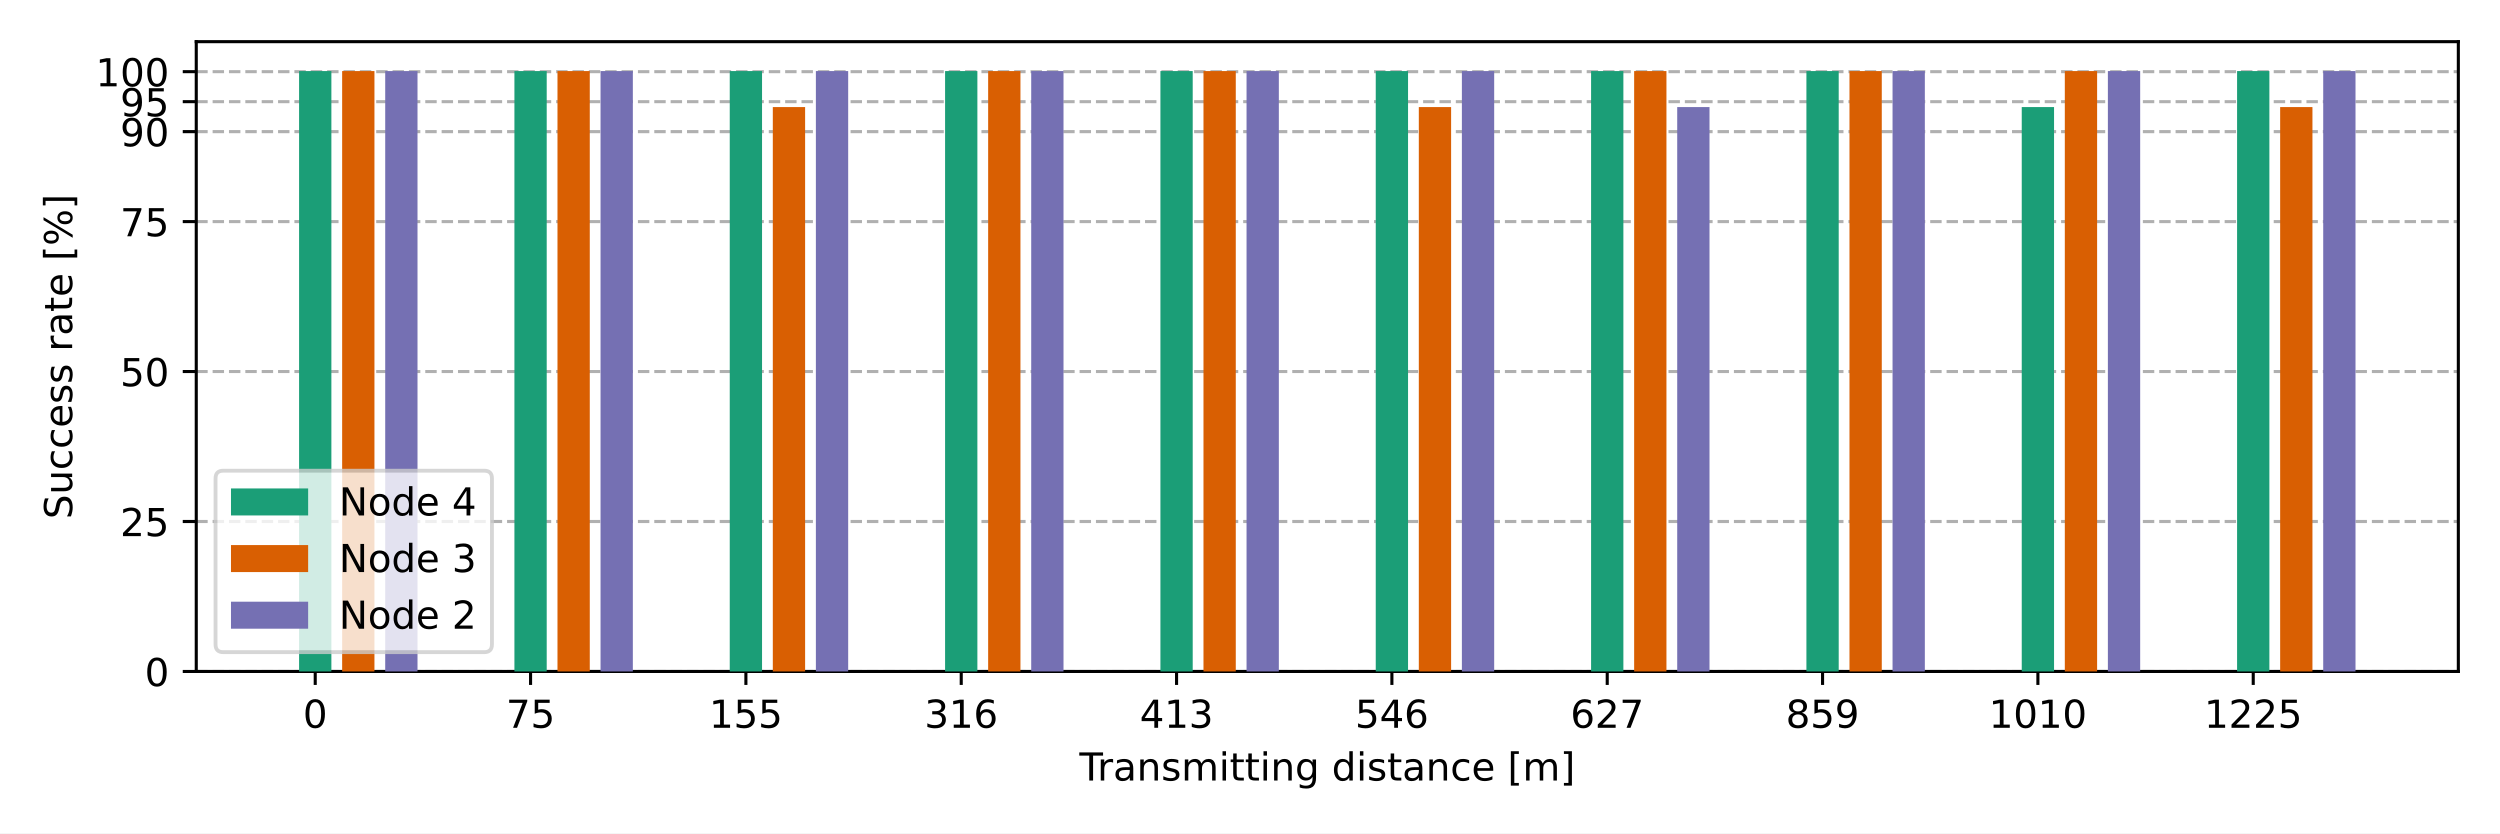
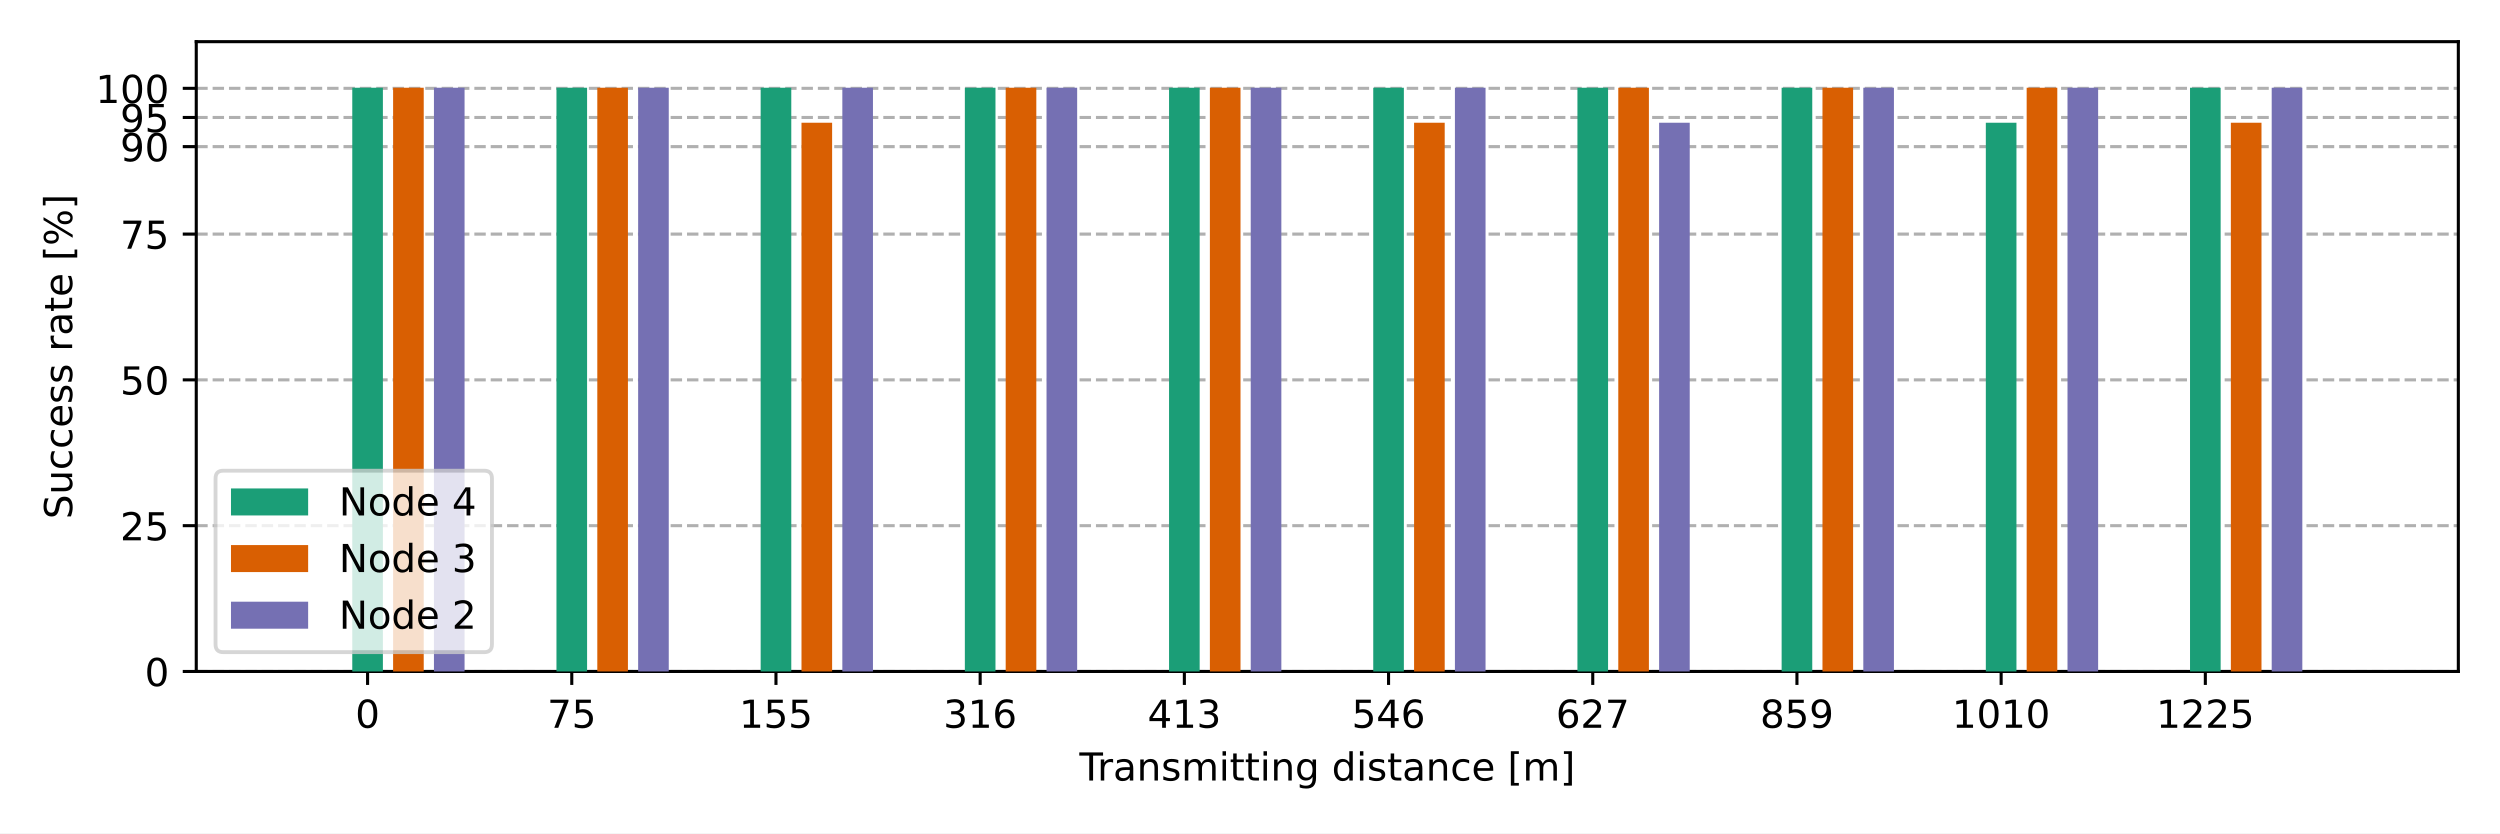
<svg xmlns="http://www.w3.org/2000/svg" xmlns:xlink="http://www.w3.org/1999/xlink" width="648pt" height="216pt" viewBox="0 0 648 216" version="1.1">
  <defs>
    <style type="text/css">*{stroke-linejoin: round; stroke-linecap: butt}</style>
  </defs>
  <g id="figure_1">
    <g id="patch_1">
      <path d="M 0 216  L 648 216  L 648 0  L 0 0  z " style="fill: #ffffff" />
    </g>
    <g id="axes_1">
      <g id="patch_2">
        <path d="M 50.87 174.04  L 637.2 174.04  L 637.2 10.8  L 50.87 10.8  z " style="fill: #ffffff" />
      </g>
      <g id="matplotlib.axis_1">
        <g id="xtick_1">
          <g id="line2d_1">
            <defs>
-               <path id="mf4b2f6045f" d="M 0 0  L 0 3.5  " style="stroke: #000000; stroke-width: 0.8" />
+               <path id="m89ec48dde6" d="M 0 0  L 0 3.5  " style="stroke: #000000; stroke-width: 0.8" />
            </defs>
            <g>
-               <use xlink:href="#mf4b2f6045f" x="81.707" y="174.04" style="stroke: #000000; stroke-width: 0.8" />
+               <use xlink:href="#m89ec48dde6" x="95.276" y="174.04" style="stroke: #000000; stroke-width: 0.8" />
            </g>
          </g>
          <g id="text_1">
-             <g transform="translate(78.52619 188.6384) scale(0.1 -0.1)">
+             <g transform="translate(92.09486 188.6384) scale(0.1 -0.1)">
              <defs>
                <path id="DejaVuSans-30" d="M 2034 4250  Q 1547 4250 1301 3770  Q 1056 3291 1056 2328  Q 1056 1369 1301 889  Q 1547 409 2034 409  Q 2525 409 2770 889  Q 3016 1369 3016 2328  Q 3016 3291 2770 3770  Q 2525 4250 2034 4250  z M 2034 4750  Q 2819 4750 3233 4129  Q 3647 3509 3647 2328  Q 3647 1150 3233 529  Q 2819 -91 2034 -91  Q 1250 -91 836 529  Q 422 1150 422 2328  Q 422 3509 836 4129  Q 1250 4750 2034 4750  z " transform="scale(0.015625)" />
              </defs>
              <use xlink:href="#DejaVuSans-30" />
            </g>
          </g>
        </g>
        <g id="xtick_2">
          <g id="line2d_2">
            <g>
-               <use xlink:href="#mf4b2f6045f" x="137.522" y="174.04" style="stroke: #000000; stroke-width: 0.8" />
+               <use xlink:href="#m89ec48dde6" x="148.204" y="174.04" style="stroke: #000000; stroke-width: 0.8" />
            </g>
          </g>
          <g id="text_2">
-             <g transform="translate(131.1593 188.6384) scale(0.1 -0.1)">
+             <g transform="translate(141.841 188.6384) scale(0.1 -0.1)">
              <defs>
                <path id="DejaVuSans-37" d="M 525 4666  L 3525 4666  L 3525 4397  L 1831 0  L 1172 0  L 2766 4134  L 525 4134  L 525 4666  z " transform="scale(0.015625)" />
                <path id="DejaVuSans-35" d="M 691 4666  L 3169 4666  L 3169 4134  L 1269 4134  L 1269 2991  Q 1406 3038 1543 3061  Q 1681 3084 1819 3084  Q 2600 3084 3056 2656  Q 3513 2228 3513 1497  Q 3513 744 3044 326  Q 2575 -91 1722 -91  Q 1428 -91 1123 -41  Q 819 9 494 109  L 494 744  Q 775 591 1075 516  Q 1375 441 1709 441  Q 2250 441 2565 725  Q 2881 1009 2881 1497  Q 2881 1984 2565 2268  Q 2250 2553 1709 2553  Q 1456 2553 1204 2497  Q 953 2441 691 2322  L 691 4666  z " transform="scale(0.015625)" />
              </defs>
              <use xlink:href="#DejaVuSans-37" />
              <use xlink:href="#DejaVuSans-35" x="63.623" />
            </g>
          </g>
        </g>
        <g id="xtick_3">
          <g id="line2d_3">
            <g>
-               <use xlink:href="#mf4b2f6045f" x="193.336" y="174.04" style="stroke: #000000; stroke-width: 0.8" />
+               <use xlink:href="#m89ec48dde6" x="201.131" y="174.04" style="stroke: #000000; stroke-width: 0.8" />
            </g>
          </g>
          <g id="text_3">
-             <g transform="translate(183.7924 188.6384) scale(0.1 -0.1)">
+             <g transform="translate(191.5872 188.6384) scale(0.1 -0.1)">
              <defs>
                <path id="DejaVuSans-31" d="M 794 531  L 1825 531  L 1825 4091  L 703 3866  L 703 4441  L 1819 4666  L 2450 4666  L 2450 531  L 3481 531  L 3481 0  L 794 0  L 794 531  z " transform="scale(0.015625)" />
              </defs>
              <use xlink:href="#DejaVuSans-31" />
              <use xlink:href="#DejaVuSans-35" x="63.623" />
              <use xlink:href="#DejaVuSans-35" x="127.246" />
            </g>
          </g>
        </g>
        <g id="xtick_4">
          <g id="line2d_4">
            <g>
-               <use xlink:href="#mf4b2f6045f" x="249.151" y="174.04" style="stroke: #000000; stroke-width: 0.8" />
+               <use xlink:href="#m89ec48dde6" x="254.058" y="174.04" style="stroke: #000000; stroke-width: 0.8" />
            </g>
          </g>
          <g id="text_4">
-             <g transform="translate(239.6068 188.6384) scale(0.1 -0.1)">
+             <g transform="translate(244.5146 188.6384) scale(0.1 -0.1)">
              <defs>
                <path id="DejaVuSans-33" d="M 2597 2516  Q 3050 2419 3304 2112  Q 3559 1806 3559 1356  Q 3559 666 3084 287  Q 2609 -91 1734 -91  Q 1441 -91 1130 -33  Q 819 25 488 141  L 488 750  Q 750 597 1062 519  Q 1375 441 1716 441  Q 2309 441 2620 675  Q 2931 909 2931 1356  Q 2931 1769 2642 2001  Q 2353 2234 1838 2234  L 1294 2234  L 1294 2753  L 1863 2753  Q 2328 2753 2575 2939  Q 2822 3125 2822 3475  Q 2822 3834 2567 4026  Q 2313 4219 1838 4219  Q 1578 4219 1281 4162  Q 984 4106 628 3988  L 628 4550  Q 988 4650 1302 4700  Q 1616 4750 1894 4750  Q 2613 4750 3031 4423  Q 3450 4097 3450 3541  Q 3450 3153 3228 2886  Q 3006 2619 2597 2516  z " transform="scale(0.015625)" />
                <path id="DejaVuSans-36" d="M 2113 2584  Q 1688 2584 1439 2293  Q 1191 2003 1191 1497  Q 1191 994 1439 701  Q 1688 409 2113 409  Q 2538 409 2786 701  Q 3034 994 3034 1497  Q 3034 2003 2786 2293  Q 2538 2584 2113 2584  z M 3366 4563  L 3366 3988  Q 3128 4100 2886 4159  Q 2644 4219 2406 4219  Q 1781 4219 1451 3797  Q 1122 3375 1075 2522  Q 1259 2794 1537 2939  Q 1816 3084 2150 3084  Q 2853 3084 3261 2657  Q 3669 2231 3669 1497  Q 3669 778 3244 343  Q 2819 -91 2113 -91  Q 1303 -91 875 529  Q 447 1150 447 2328  Q 447 3434 972 4092  Q 1497 4750 2381 4750  Q 2619 4750 2861 4703  Q 3103 4656 3366 4563  z " transform="scale(0.015625)" />
              </defs>
              <use xlink:href="#DejaVuSans-33" />
              <use xlink:href="#DejaVuSans-31" x="63.623" />
              <use xlink:href="#DejaVuSans-36" x="127.246" />
            </g>
          </g>
        </g>
        <g id="xtick_5">
          <g id="line2d_5">
            <g>
-               <use xlink:href="#mf4b2f6045f" x="304.965" y="174.04" style="stroke: #000000; stroke-width: 0.8" />
+               <use xlink:href="#m89ec48dde6" x="306.986" y="174.04" style="stroke: #000000; stroke-width: 0.8" />
            </g>
          </g>
          <g id="text_5">
-             <g transform="translate(295.4212 188.6384) scale(0.1 -0.1)">
+             <g transform="translate(297.4421 188.6384) scale(0.1 -0.1)">
              <defs>
                <path id="DejaVuSans-34" d="M 2419 4116  L 825 1625  L 2419 1625  L 2419 4116  z M 2253 4666  L 3047 4666  L 3047 1625  L 3713 1625  L 3713 1100  L 3047 1100  L 3047 0  L 2419 0  L 2419 1100  L 313 1100  L 313 1709  L 2253 4666  z " transform="scale(0.015625)" />
              </defs>
              <use xlink:href="#DejaVuSans-34" />
              <use xlink:href="#DejaVuSans-31" x="63.623" />
              <use xlink:href="#DejaVuSans-33" x="127.246" />
            </g>
          </g>
        </g>
        <g id="xtick_6">
          <g id="line2d_6">
            <g>
-               <use xlink:href="#mf4b2f6045f" x="360.779" y="174.04" style="stroke: #000000; stroke-width: 0.8" />
+               <use xlink:href="#m89ec48dde6" x="359.913" y="174.04" style="stroke: #000000; stroke-width: 0.8" />
            </g>
          </g>
          <g id="text_6">
-             <g transform="translate(351.2356 188.6384) scale(0.1 -0.1)">
+             <g transform="translate(350.3695 188.6384) scale(0.1 -0.1)">
              <use xlink:href="#DejaVuSans-35" />
              <use xlink:href="#DejaVuSans-34" x="63.623" />
              <use xlink:href="#DejaVuSans-36" x="127.246" />
            </g>
          </g>
        </g>
        <g id="xtick_7">
          <g id="line2d_7">
            <g>
-               <use xlink:href="#mf4b2f6045f" x="416.594" y="174.04" style="stroke: #000000; stroke-width: 0.8" />
+               <use xlink:href="#m89ec48dde6" x="412.841" y="174.04" style="stroke: #000000; stroke-width: 0.8" />
            </g>
          </g>
          <g id="text_7">
-             <g transform="translate(407.0499 188.6384) scale(0.1 -0.1)">
+             <g transform="translate(403.2969 188.6384) scale(0.1 -0.1)">
              <defs>
                <path id="DejaVuSans-32" d="M 1228 531  L 3431 531  L 3431 0  L 469 0  L 469 531  Q 828 903 1448 1529  Q 2069 2156 2228 2338  Q 2531 2678 2651 2914  Q 2772 3150 2772 3378  Q 2772 3750 2511 3984  Q 2250 4219 1831 4219  Q 1534 4219 1204 4116  Q 875 4013 500 3803  L 500 4441  Q 881 4594 1212 4672  Q 1544 4750 1819 4750  Q 2544 4750 2975 4387  Q 3406 4025 3406 3419  Q 3406 3131 3298 2873  Q 3191 2616 2906 2266  Q 2828 2175 2409 1742  Q 1991 1309 1228 531  z " transform="scale(0.015625)" />
              </defs>
              <use xlink:href="#DejaVuSans-36" />
              <use xlink:href="#DejaVuSans-32" x="63.623" />
              <use xlink:href="#DejaVuSans-37" x="127.246" />
            </g>
          </g>
        </g>
        <g id="xtick_8">
          <g id="line2d_8">
            <g>
-               <use xlink:href="#mf4b2f6045f" x="472.408" y="174.04" style="stroke: #000000; stroke-width: 0.8" />
+               <use xlink:href="#m89ec48dde6" x="465.768" y="174.04" style="stroke: #000000; stroke-width: 0.8" />
            </g>
          </g>
          <g id="text_8">
-             <g transform="translate(462.8643 188.6384) scale(0.1 -0.1)">
+             <g transform="translate(456.2243 188.6384) scale(0.1 -0.1)">
              <defs>
                <path id="DejaVuSans-38" d="M 2034 2216  Q 1584 2216 1326 1975  Q 1069 1734 1069 1313  Q 1069 891 1326 650  Q 1584 409 2034 409  Q 2484 409 2743 651  Q 3003 894 3003 1313  Q 3003 1734 2745 1975  Q 2488 2216 2034 2216  z M 1403 2484  Q 997 2584 770 2862  Q 544 3141 544 3541  Q 544 4100 942 4425  Q 1341 4750 2034 4750  Q 2731 4750 3128 4425  Q 3525 4100 3525 3541  Q 3525 3141 3298 2862  Q 3072 2584 2669 2484  Q 3125 2378 3379 2068  Q 3634 1759 3634 1313  Q 3634 634 3220 271  Q 2806 -91 2034 -91  Q 1263 -91 848 271  Q 434 634 434 1313  Q 434 1759 690 2068  Q 947 2378 1403 2484  z M 1172 3481  Q 1172 3119 1398 2916  Q 1625 2713 2034 2713  Q 2441 2713 2670 2916  Q 2900 3119 2900 3481  Q 2900 3844 2670 4047  Q 2441 4250 2034 4250  Q 1625 4250 1398 4047  Q 1172 3844 1172 3481  z " transform="scale(0.015625)" />
                <path id="DejaVuSans-39" d="M 703 97  L 703 672  Q 941 559 1184 500  Q 1428 441 1663 441  Q 2288 441 2617 861  Q 2947 1281 2994 2138  Q 2813 1869 2534 1725  Q 2256 1581 1919 1581  Q 1219 1581 811 2004  Q 403 2428 403 3163  Q 403 3881 828 4315  Q 1253 4750 1959 4750  Q 2769 4750 3195 4129  Q 3622 3509 3622 2328  Q 3622 1225 3098 567  Q 2575 -91 1691 -91  Q 1453 -91 1209 -44  Q 966 3 703 97  z M 1959 2075  Q 2384 2075 2632 2365  Q 2881 2656 2881 3163  Q 2881 3666 2632 3958  Q 2384 4250 1959 4250  Q 1534 4250 1286 3958  Q 1038 3666 1038 3163  Q 1038 2656 1286 2365  Q 1534 2075 1959 2075  z " transform="scale(0.015625)" />
              </defs>
              <use xlink:href="#DejaVuSans-38" />
              <use xlink:href="#DejaVuSans-35" x="63.623" />
              <use xlink:href="#DejaVuSans-39" x="127.246" />
            </g>
          </g>
        </g>
        <g id="xtick_9">
          <g id="line2d_9">
            <g>
-               <use xlink:href="#mf4b2f6045f" x="528.222" y="174.04" style="stroke: #000000; stroke-width: 0.8" />
+               <use xlink:href="#m89ec48dde6" x="518.695" y="174.04" style="stroke: #000000; stroke-width: 0.8" />
            </g>
          </g>
          <g id="text_9">
-             <g transform="translate(515.4974 188.6384) scale(0.1 -0.1)">
+             <g transform="translate(505.9705 188.6384) scale(0.1 -0.1)">
              <use xlink:href="#DejaVuSans-31" />
              <use xlink:href="#DejaVuSans-30" x="63.623" />
              <use xlink:href="#DejaVuSans-31" x="127.246" />
              <use xlink:href="#DejaVuSans-30" x="190.869" />
            </g>
          </g>
        </g>
        <g id="xtick_10">
          <g id="line2d_10">
            <g>
-               <use xlink:href="#mf4b2f6045f" x="584.037" y="174.04" style="stroke: #000000; stroke-width: 0.8" />
+               <use xlink:href="#m89ec48dde6" x="571.623" y="174.04" style="stroke: #000000; stroke-width: 0.8" />
            </g>
          </g>
          <g id="text_10">
-             <g transform="translate(571.3118 188.6384) scale(0.1 -0.1)">
+             <g transform="translate(558.8979 188.6384) scale(0.1 -0.1)">
              <use xlink:href="#DejaVuSans-31" />
              <use xlink:href="#DejaVuSans-32" x="63.623" />
              <use xlink:href="#DejaVuSans-32" x="127.246" />
              <use xlink:href="#DejaVuSans-35" x="190.869" />
            </g>
          </g>
        </g>
        <g id="text_11">
          <g transform="translate(279.7772 202.3166) scale(0.1 -0.1)">
            <defs>
              <path id="DejaVuSans-54" d="M -19 4666  L 3928 4666  L 3928 4134  L 2272 4134  L 2272 0  L 1638 0  L 1638 4134  L -19 4134  L -19 4666  z " transform="scale(0.015625)" />
              <path id="DejaVuSans-72" d="M 2631 2963  Q 2534 3019 2420 3045  Q 2306 3072 2169 3072  Q 1681 3072 1420 2755  Q 1159 2438 1159 1844  L 1159 0  L 581 0  L 581 3500  L 1159 3500  L 1159 2956  Q 1341 3275 1631 3429  Q 1922 3584 2338 3584  Q 2397 3584 2469 3576  Q 2541 3569 2628 3553  L 2631 2963  z " transform="scale(0.015625)" />
              <path id="DejaVuSans-61" d="M 2194 1759  Q 1497 1759 1228 1600  Q 959 1441 959 1056  Q 959 750 1161 570  Q 1363 391 1709 391  Q 2188 391 2477 730  Q 2766 1069 2766 1631  L 2766 1759  L 2194 1759  z M 3341 1997  L 3341 0  L 2766 0  L 2766 531  Q 2569 213 2275 61  Q 1981 -91 1556 -91  Q 1019 -91 701 211  Q 384 513 384 1019  Q 384 1609 779 1909  Q 1175 2209 1959 2209  L 2766 2209  L 2766 2266  Q 2766 2663 2505 2880  Q 2244 3097 1772 3097  Q 1472 3097 1187 3025  Q 903 2953 641 2809  L 641 3341  Q 956 3463 1253 3523  Q 1550 3584 1831 3584  Q 2591 3584 2966 3190  Q 3341 2797 3341 1997  z " transform="scale(0.015625)" />
              <path id="DejaVuSans-6e" d="M 3513 2113  L 3513 0  L 2938 0  L 2938 2094  Q 2938 2591 2744 2837  Q 2550 3084 2163 3084  Q 1697 3084 1428 2787  Q 1159 2491 1159 1978  L 1159 0  L 581 0  L 581 3500  L 1159 3500  L 1159 2956  Q 1366 3272 1645 3428  Q 1925 3584 2291 3584  Q 2894 3584 3203 3211  Q 3513 2838 3513 2113  z " transform="scale(0.015625)" />
              <path id="DejaVuSans-73" d="M 2834 3397  L 2834 2853  Q 2591 2978 2328 3040  Q 2066 3103 1784 3103  Q 1356 3103 1142 2972  Q 928 2841 928 2578  Q 928 2378 1081 2264  Q 1234 2150 1697 2047  L 1894 2003  Q 2506 1872 2764 1633  Q 3022 1394 3022 966  Q 3022 478 2636 193  Q 2250 -91 1575 -91  Q 1294 -91 989 -36  Q 684 19 347 128  L 347 722  Q 666 556 975 473  Q 1284 391 1588 391  Q 1994 391 2212 530  Q 2431 669 2431 922  Q 2431 1156 2273 1281  Q 2116 1406 1581 1522  L 1381 1569  Q 847 1681 609 1914  Q 372 2147 372 2553  Q 372 3047 722 3315  Q 1072 3584 1716 3584  Q 2034 3584 2315 3537  Q 2597 3491 2834 3397  z " transform="scale(0.015625)" />
              <path id="DejaVuSans-6d" d="M 3328 2828  Q 3544 3216 3844 3400  Q 4144 3584 4550 3584  Q 5097 3584 5394 3201  Q 5691 2819 5691 2113  L 5691 0  L 5113 0  L 5113 2094  Q 5113 2597 4934 2840  Q 4756 3084 4391 3084  Q 3944 3084 3684 2787  Q 3425 2491 3425 1978  L 3425 0  L 2847 0  L 2847 2094  Q 2847 2600 2669 2842  Q 2491 3084 2119 3084  Q 1678 3084 1418 2786  Q 1159 2488 1159 1978  L 1159 0  L 581 0  L 581 3500  L 1159 3500  L 1159 2956  Q 1356 3278 1631 3431  Q 1906 3584 2284 3584  Q 2666 3584 2933 3390  Q 3200 3197 3328 2828  z " transform="scale(0.015625)" />
              <path id="DejaVuSans-69" d="M 603 3500  L 1178 3500  L 1178 0  L 603 0  L 603 3500  z M 603 4863  L 1178 4863  L 1178 4134  L 603 4134  L 603 4863  z " transform="scale(0.015625)" />
              <path id="DejaVuSans-74" d="M 1172 4494  L 1172 3500  L 2356 3500  L 2356 3053  L 1172 3053  L 1172 1153  Q 1172 725 1289 603  Q 1406 481 1766 481  L 2356 481  L 2356 0  L 1766 0  Q 1100 0 847 248  Q 594 497 594 1153  L 594 3053  L 172 3053  L 172 3500  L 594 3500  L 594 4494  L 1172 4494  z " transform="scale(0.015625)" />
              <path id="DejaVuSans-67" d="M 2906 1791  Q 2906 2416 2648 2759  Q 2391 3103 1925 3103  Q 1463 3103 1205 2759  Q 947 2416 947 1791  Q 947 1169 1205 825  Q 1463 481 1925 481  Q 2391 481 2648 825  Q 2906 1169 2906 1791  z M 3481 434  Q 3481 -459 3084 -895  Q 2688 -1331 1869 -1331  Q 1566 -1331 1297 -1286  Q 1028 -1241 775 -1147  L 775 -588  Q 1028 -725 1275 -790  Q 1522 -856 1778 -856  Q 2344 -856 2625 -561  Q 2906 -266 2906 331  L 2906 616  Q 2728 306 2450 153  Q 2172 0 1784 0  Q 1141 0 747 490  Q 353 981 353 1791  Q 353 2603 747 3093  Q 1141 3584 1784 3584  Q 2172 3584 2450 3431  Q 2728 3278 2906 2969  L 2906 3500  L 3481 3500  L 3481 434  z " transform="scale(0.015625)" />
              <path id="DejaVuSans-20" transform="scale(0.015625)" />
              <path id="DejaVuSans-64" d="M 2906 2969  L 2906 4863  L 3481 4863  L 3481 0  L 2906 0  L 2906 525  Q 2725 213 2448 61  Q 2172 -91 1784 -91  Q 1150 -91 751 415  Q 353 922 353 1747  Q 353 2572 751 3078  Q 1150 3584 1784 3584  Q 2172 3584 2448 3432  Q 2725 3281 2906 2969  z M 947 1747  Q 947 1113 1208 752  Q 1469 391 1925 391  Q 2381 391 2643 752  Q 2906 1113 2906 1747  Q 2906 2381 2643 2742  Q 2381 3103 1925 3103  Q 1469 3103 1208 2742  Q 947 2381 947 1747  z " transform="scale(0.015625)" />
              <path id="DejaVuSans-63" d="M 3122 3366  L 3122 2828  Q 2878 2963 2633 3030  Q 2388 3097 2138 3097  Q 1578 3097 1268 2742  Q 959 2388 959 1747  Q 959 1106 1268 751  Q 1578 397 2138 397  Q 2388 397 2633 464  Q 2878 531 3122 666  L 3122 134  Q 2881 22 2623 -34  Q 2366 -91 2075 -91  Q 1284 -91 818 406  Q 353 903 353 1747  Q 353 2603 823 3093  Q 1294 3584 2113 3584  Q 2378 3584 2631 3529  Q 2884 3475 3122 3366  z " transform="scale(0.015625)" />
              <path id="DejaVuSans-65" d="M 3597 1894  L 3597 1613  L 953 1613  Q 991 1019 1311 708  Q 1631 397 2203 397  Q 2534 397 2845 478  Q 3156 559 3463 722  L 3463 178  Q 3153 47 2828 -22  Q 2503 -91 2169 -91  Q 1331 -91 842 396  Q 353 884 353 1716  Q 353 2575 817 3079  Q 1281 3584 2069 3584  Q 2775 3584 3186 3129  Q 3597 2675 3597 1894  z M 3022 2063  Q 3016 2534 2758 2815  Q 2500 3097 2075 3097  Q 1594 3097 1305 2825  Q 1016 2553 972 2059  L 3022 2063  z " transform="scale(0.015625)" />
              <path id="DejaVuSans-5b" d="M 550 4863  L 1875 4863  L 1875 4416  L 1125 4416  L 1125 -397  L 1875 -397  L 1875 -844  L 550 -844  L 550 4863  z " transform="scale(0.015625)" />
              <path id="DejaVuSans-5d" d="M 1947 4863  L 1947 -844  L 622 -844  L 622 -397  L 1369 -397  L 1369 4416  L 622 4416  L 622 4863  L 1947 4863  z " transform="scale(0.015625)" />
            </defs>
            <use xlink:href="#DejaVuSans-54" />
            <use xlink:href="#DejaVuSans-72" x="46.334" />
            <use xlink:href="#DejaVuSans-61" x="87.447" />
            <use xlink:href="#DejaVuSans-6e" x="148.727" />
            <use xlink:href="#DejaVuSans-73" x="212.105" />
            <use xlink:href="#DejaVuSans-6d" x="264.205" />
            <use xlink:href="#DejaVuSans-69" x="361.617" />
            <use xlink:href="#DejaVuSans-74" x="389.4" />
            <use xlink:href="#DejaVuSans-74" x="428.609" />
            <use xlink:href="#DejaVuSans-69" x="467.818" />
            <use xlink:href="#DejaVuSans-6e" x="495.602" />
            <use xlink:href="#DejaVuSans-67" x="558.98" />
            <use xlink:href="#DejaVuSans-20" x="622.457" />
            <use xlink:href="#DejaVuSans-64" x="654.244" />
            <use xlink:href="#DejaVuSans-69" x="717.721" />
            <use xlink:href="#DejaVuSans-73" x="745.504" />
            <use xlink:href="#DejaVuSans-74" x="797.604" />
            <use xlink:href="#DejaVuSans-61" x="836.812" />
            <use xlink:href="#DejaVuSans-6e" x="898.092" />
            <use xlink:href="#DejaVuSans-63" x="961.471" />
            <use xlink:href="#DejaVuSans-65" x="1016.451" />
            <use xlink:href="#DejaVuSans-20" x="1077.975" />
            <use xlink:href="#DejaVuSans-5b" x="1109.762" />
            <use xlink:href="#DejaVuSans-6d" x="1148.775" />
            <use xlink:href="#DejaVuSans-5d" x="1246.188" />
          </g>
        </g>
      </g>
      <g id="matplotlib.axis_2">
        <g id="ytick_1">
          <g id="line2d_11">
-             <path d="M 50.87 174.04  L 637.2 174.04  " clip-path="url(#p6d51c2ccb4)" style="fill: none; stroke-dasharray: 2.96,1.28; stroke-dashoffset: 0; stroke: #b0b0b0; stroke-width: 0.8" />
+             <path d="M 50.87 174.04  L 637.2 174.04  " clip-path="url(#peeac6858ef)" style="fill: none; stroke-dasharray: 2.96,1.28; stroke-dashoffset: 0; stroke: #b0b0b0; stroke-width: 0.8" />
          </g>
          <g id="line2d_12">
            <defs>
-               <path id="mdb0224c27f" d="M 0 0  L -3.5 0  " style="stroke: #000000; stroke-width: 0.8" />
+               <path id="m48f8e0cf80" d="M 0 0  L -3.5 0  " style="stroke: #000000; stroke-width: 0.8" />
            </defs>
            <g>
-               <use xlink:href="#mdb0224c27f" x="50.87" y="174.04" style="stroke: #000000; stroke-width: 0.8" />
+               <use xlink:href="#m48f8e0cf80" x="50.87" y="174.04" style="stroke: #000000; stroke-width: 0.8" />
            </g>
          </g>
          <g id="text_12">
            <g transform="translate(37.5075 177.8392) scale(0.1 -0.1)">
              <use xlink:href="#DejaVuSans-30" />
            </g>
          </g>
        </g>
        <g id="ytick_2">
          <g id="line2d_13">
-             <path d="M 50.87 135.173  L 637.2 135.173  " clip-path="url(#p6d51c2ccb4)" style="fill: none; stroke-dasharray: 2.96,1.28; stroke-dashoffset: 0; stroke: #b0b0b0; stroke-width: 0.8" />
+             <path d="M 50.87 136.253  L 637.2 136.253  " clip-path="url(#peeac6858ef)" style="fill: none; stroke-dasharray: 2.96,1.28; stroke-dashoffset: 0; stroke: #b0b0b0; stroke-width: 0.8" />
          </g>
          <g id="line2d_14">
            <g>
-               <use xlink:href="#mdb0224c27f" x="50.87" y="135.173" style="stroke: #000000; stroke-width: 0.8" />
+               <use xlink:href="#m48f8e0cf80" x="50.87" y="136.253" style="stroke: #000000; stroke-width: 0.8" />
            </g>
          </g>
          <g id="text_13">
-             <g transform="translate(31.145 138.9726) scale(0.1 -0.1)">
+             <g transform="translate(31.145 140.0522) scale(0.1 -0.1)">
              <use xlink:href="#DejaVuSans-32" />
              <use xlink:href="#DejaVuSans-35" x="63.623" />
            </g>
          </g>
        </g>
        <g id="ytick_3">
          <g id="line2d_15">
-             <path d="M 50.87 96.307  L 637.2 96.307  " clip-path="url(#p6d51c2ccb4)" style="fill: none; stroke-dasharray: 2.96,1.28; stroke-dashoffset: 0; stroke: #b0b0b0; stroke-width: 0.8" />
+             <path d="M 50.87 98.466  L 637.2 98.466  " clip-path="url(#peeac6858ef)" style="fill: none; stroke-dasharray: 2.96,1.28; stroke-dashoffset: 0; stroke: #b0b0b0; stroke-width: 0.8" />
          </g>
          <g id="line2d_16">
            <g>
-               <use xlink:href="#mdb0224c27f" x="50.87" y="96.307" style="stroke: #000000; stroke-width: 0.8" />
+               <use xlink:href="#m48f8e0cf80" x="50.87" y="98.466" style="stroke: #000000; stroke-width: 0.8" />
            </g>
          </g>
          <g id="text_14">
-             <g transform="translate(31.145 100.1059) scale(0.1 -0.1)">
+             <g transform="translate(31.145 102.2651) scale(0.1 -0.1)">
              <use xlink:href="#DejaVuSans-35" />
              <use xlink:href="#DejaVuSans-30" x="63.623" />
            </g>
          </g>
        </g>
        <g id="ytick_4">
          <g id="line2d_17">
-             <path d="M 50.87 57.44  L 637.2 57.44  " clip-path="url(#p6d51c2ccb4)" style="fill: none; stroke-dasharray: 2.96,1.28; stroke-dashoffset: 0; stroke: #b0b0b0; stroke-width: 0.8" />
+             <path d="M 50.87 60.679  L 637.2 60.679  " clip-path="url(#peeac6858ef)" style="fill: none; stroke-dasharray: 2.96,1.28; stroke-dashoffset: 0; stroke: #b0b0b0; stroke-width: 0.8" />
          </g>
          <g id="line2d_18">
            <g>
-               <use xlink:href="#mdb0224c27f" x="50.87" y="57.44" style="stroke: #000000; stroke-width: 0.8" />
+               <use xlink:href="#m48f8e0cf80" x="50.87" y="60.679" style="stroke: #000000; stroke-width: 0.8" />
            </g>
          </g>
          <g id="text_15">
-             <g transform="translate(31.145 61.23922) scale(0.1 -0.1)">
+             <g transform="translate(31.145 64.47811) scale(0.1 -0.1)">
              <use xlink:href="#DejaVuSans-37" />
              <use xlink:href="#DejaVuSans-35" x="63.623" />
            </g>
          </g>
        </g>
        <g id="ytick_5">
          <g id="line2d_19">
-             <path d="M 50.87 34.12  L 637.2 34.12  " clip-path="url(#p6d51c2ccb4)" style="fill: none; stroke-dasharray: 2.96,1.28; stroke-dashoffset: 0; stroke: #b0b0b0; stroke-width: 0.8" />
+             <path d="M 50.87 38.007  L 637.2 38.007  " clip-path="url(#peeac6858ef)" style="fill: none; stroke-dasharray: 2.96,1.28; stroke-dashoffset: 0; stroke: #b0b0b0; stroke-width: 0.8" />
          </g>
          <g id="line2d_20">
            <g>
-               <use xlink:href="#mdb0224c27f" x="50.87" y="34.12" style="stroke: #000000; stroke-width: 0.8" />
+               <use xlink:href="#m48f8e0cf80" x="50.87" y="38.007" style="stroke: #000000; stroke-width: 0.8" />
            </g>
          </g>
          <g id="text_16">
-             <g transform="translate(31.145 37.91922) scale(0.1 -0.1)">
+             <g transform="translate(31.145 41.80589) scale(0.1 -0.1)">
              <use xlink:href="#DejaVuSans-39" />
              <use xlink:href="#DejaVuSans-30" x="63.623" />
            </g>
          </g>
        </g>
        <g id="ytick_6">
          <g id="line2d_21">
-             <path d="M 50.87 26.347  L 637.2 26.347  " clip-path="url(#p6d51c2ccb4)" style="fill: none; stroke-dasharray: 2.96,1.28; stroke-dashoffset: 0; stroke: #b0b0b0; stroke-width: 0.8" />
+             <path d="M 50.87 30.449  L 637.2 30.449  " clip-path="url(#peeac6858ef)" style="fill: none; stroke-dasharray: 2.96,1.28; stroke-dashoffset: 0; stroke: #b0b0b0; stroke-width: 0.8" />
          </g>
          <g id="line2d_22">
            <g>
-               <use xlink:href="#mdb0224c27f" x="50.87" y="26.347" style="stroke: #000000; stroke-width: 0.8" />
+               <use xlink:href="#m48f8e0cf80" x="50.87" y="30.449" style="stroke: #000000; stroke-width: 0.8" />
            </g>
          </g>
          <g id="text_17">
-             <g transform="translate(31.145 30.14588) scale(0.1 -0.1)">
+             <g transform="translate(31.145 34.24848) scale(0.1 -0.1)">
              <use xlink:href="#DejaVuSans-39" />
              <use xlink:href="#DejaVuSans-35" x="63.623" />
            </g>
          </g>
        </g>
        <g id="ytick_7">
          <g id="line2d_23">
-             <path d="M 50.87 18.573  L 637.2 18.573  " clip-path="url(#p6d51c2ccb4)" style="fill: none; stroke-dasharray: 2.96,1.28; stroke-dashoffset: 0; stroke: #b0b0b0; stroke-width: 0.8" />
+             <path d="M 50.87 22.892  L 637.2 22.892  " clip-path="url(#peeac6858ef)" style="fill: none; stroke-dasharray: 2.96,1.28; stroke-dashoffset: 0; stroke: #b0b0b0; stroke-width: 0.8" />
          </g>
          <g id="line2d_24">
            <g>
-               <use xlink:href="#mdb0224c27f" x="50.87" y="18.573" style="stroke: #000000; stroke-width: 0.8" />
+               <use xlink:href="#m48f8e0cf80" x="50.87" y="22.892" style="stroke: #000000; stroke-width: 0.8" />
            </g>
          </g>
          <g id="text_18">
-             <g transform="translate(24.7825 22.37255) scale(0.1 -0.1)">
+             <g transform="translate(24.7825 26.69107) scale(0.1 -0.1)">
              <use xlink:href="#DejaVuSans-31" />
              <use xlink:href="#DejaVuSans-30" x="63.623" />
              <use xlink:href="#DejaVuSans-30" x="127.246" />
            </g>
          </g>
        </g>
        <g id="text_19">
          <g transform="translate(18.70281 134.5341) rotate(-90) scale(0.1 -0.1)">
            <defs>
              <path id="DejaVuSans-53" d="M 3425 4513  L 3425 3897  Q 3066 4069 2747 4153  Q 2428 4238 2131 4238  Q 1616 4238 1336 4038  Q 1056 3838 1056 3469  Q 1056 3159 1242 3001  Q 1428 2844 1947 2747  L 2328 2669  Q 3034 2534 3370 2195  Q 3706 1856 3706 1288  Q 3706 609 3251 259  Q 2797 -91 1919 -91  Q 1588 -91 1214 -16  Q 841 59 441 206  L 441 856  Q 825 641 1194 531  Q 1563 422 1919 422  Q 2459 422 2753 634  Q 3047 847 3047 1241  Q 3047 1584 2836 1778  Q 2625 1972 2144 2069  L 1759 2144  Q 1053 2284 737 2584  Q 422 2884 422 3419  Q 422 4038 858 4394  Q 1294 4750 2059 4750  Q 2388 4750 2728 4690  Q 3069 4631 3425 4513  z " transform="scale(0.015625)" />
              <path id="DejaVuSans-75" d="M 544 1381  L 544 3500  L 1119 3500  L 1119 1403  Q 1119 906 1312 657  Q 1506 409 1894 409  Q 2359 409 2629 706  Q 2900 1003 2900 1516  L 2900 3500  L 3475 3500  L 3475 0  L 2900 0  L 2900 538  Q 2691 219 2414 64  Q 2138 -91 1772 -91  Q 1169 -91 856 284  Q 544 659 544 1381  z M 1991 3584  L 1991 3584  z " transform="scale(0.015625)" />
              <path id="DejaVuSans-25" d="M 4653 2053  Q 4381 2053 4226 1822  Q 4072 1591 4072 1178  Q 4072 772 4226 539  Q 4381 306 4653 306  Q 4919 306 5073 539  Q 5228 772 5228 1178  Q 5228 1588 5073 1820  Q 4919 2053 4653 2053  z M 4653 2450  Q 5147 2450 5437 2106  Q 5728 1763 5728 1178  Q 5728 594 5436 251  Q 5144 -91 4653 -91  Q 4153 -91 3862 251  Q 3572 594 3572 1178  Q 3572 1766 3864 2108  Q 4156 2450 4653 2450  z M 1428 4353  Q 1159 4353 1004 4120  Q 850 3888 850 3481  Q 850 3069 1003 2837  Q 1156 2606 1428 2606  Q 1700 2606 1854 2837  Q 2009 3069 2009 3481  Q 2009 3884 1853 4118  Q 1697 4353 1428 4353  z M 4250 4750  L 4750 4750  L 1831 -91  L 1331 -91  L 4250 4750  z M 1428 4750  Q 1922 4750 2215 4408  Q 2509 4066 2509 3481  Q 2509 2891 2217 2550  Q 1925 2209 1428 2209  Q 931 2209 642 2551  Q 353 2894 353 3481  Q 353 4063 643 4406  Q 934 4750 1428 4750  z " transform="scale(0.015625)" />
            </defs>
            <use xlink:href="#DejaVuSans-53" />
            <use xlink:href="#DejaVuSans-75" x="63.477" />
            <use xlink:href="#DejaVuSans-63" x="126.855" />
            <use xlink:href="#DejaVuSans-63" x="181.836" />
            <use xlink:href="#DejaVuSans-65" x="236.816" />
            <use xlink:href="#DejaVuSans-73" x="298.34" />
            <use xlink:href="#DejaVuSans-73" x="350.439" />
            <use xlink:href="#DejaVuSans-20" x="402.539" />
            <use xlink:href="#DejaVuSans-72" x="434.326" />
            <use xlink:href="#DejaVuSans-61" x="475.439" />
            <use xlink:href="#DejaVuSans-74" x="536.719" />
            <use xlink:href="#DejaVuSans-65" x="575.928" />
            <use xlink:href="#DejaVuSans-20" x="637.451" />
            <use xlink:href="#DejaVuSans-5b" x="669.238" />
            <use xlink:href="#DejaVuSans-25" x="708.252" />
            <use xlink:href="#DejaVuSans-5d" x="803.271" />
          </g>
        </g>
      </g>
      <g id="patch_3">
        <path d="M 50.87 174.04  L 50.87 10.8  " style="fill: none; stroke: #000000; stroke-width: 0.8; stroke-linejoin: miter; stroke-linecap: square" />
      </g>
      <g id="patch_4">
        <path d="M 637.2 174.04  L 637.2 10.8  " style="fill: none; stroke: #000000; stroke-width: 0.8; stroke-linejoin: miter; stroke-linecap: square" />
      </g>
      <g id="patch_5">
        <path d="M 50.87 174.04  L 637.2 174.04  " style="fill: none; stroke: #000000; stroke-width: 0.8; stroke-linejoin: miter; stroke-linecap: square" />
      </g>
      <g id="patch_6">
        <path d="M 50.87 10.8  L 637.2 10.8  " style="fill: none; stroke: #000000; stroke-width: 0.8; stroke-linejoin: miter; stroke-linecap: square" />
      </g>
      <g id="patch_7">
-         <path d="M 77.521 174.04  L 85.894 174.04  L 85.894 18.418  L 77.521 18.418  z " clip-path="url(#p6d51c2ccb4)" style="fill: #1b9e77" />
+         <path d="M 91.307 174.04  L 99.246 174.04  L 99.246 22.741  L 91.307 22.741  z " clip-path="url(#peeac6858ef)" style="fill: #1b9e77" />
      </g>
      <g id="patch_8">
-         <path d="M 133.336 174.04  L 141.708 174.04  L 141.708 18.418  L 133.336 18.418  z " clip-path="url(#p6d51c2ccb4)" style="fill: #1b9e77" />
+         <path d="M 144.234 174.04  L 152.173 174.04  L 152.173 22.741  L 144.234 22.741  z " clip-path="url(#peeac6858ef)" style="fill: #1b9e77" />
      </g>
      <g id="patch_9">
-         <path d="M 189.15 174.04  L 197.522 174.04  L 197.522 18.418  L 189.15 18.418  z " clip-path="url(#p6d51c2ccb4)" style="fill: #1b9e77" />
+         <path d="M 197.161 174.04  L 205.101 174.04  L 205.101 22.741  L 197.161 22.741  z " clip-path="url(#peeac6858ef)" style="fill: #1b9e77" />
      </g>
      <g id="patch_10">
-         <path d="M 244.964 174.04  L 253.337 174.04  L 253.337 18.418  L 244.964 18.418  z " clip-path="url(#p6d51c2ccb4)" style="fill: #1b9e77" />
+         <path d="M 250.089 174.04  L 258.028 174.04  L 258.028 22.741  L 250.089 22.741  z " clip-path="url(#peeac6858ef)" style="fill: #1b9e77" />
      </g>
      <g id="patch_11">
-         <path d="M 300.779 174.04  L 309.151 174.04  L 309.151 18.418  L 300.779 18.418  z " clip-path="url(#p6d51c2ccb4)" style="fill: #1b9e77" />
+         <path d="M 303.016 174.04  L 310.955 174.04  L 310.955 22.741  L 303.016 22.741  z " clip-path="url(#peeac6858ef)" style="fill: #1b9e77" />
      </g>
      <g id="patch_12">
-         <path d="M 356.593 174.04  L 364.965 174.04  L 364.965 18.418  L 356.593 18.418  z " clip-path="url(#p6d51c2ccb4)" style="fill: #1b9e77" />
+         <path d="M 355.944 174.04  L 363.883 174.04  L 363.883 22.741  L 355.944 22.741  z " clip-path="url(#peeac6858ef)" style="fill: #1b9e77" />
      </g>
      <g id="patch_13">
-         <path d="M 412.408 174.04  L 420.78 174.04  L 420.78 18.418  L 412.408 18.418  z " clip-path="url(#p6d51c2ccb4)" style="fill: #1b9e77" />
+         <path d="M 408.871 174.04  L 416.81 174.04  L 416.81 22.741  L 408.871 22.741  z " clip-path="url(#peeac6858ef)" style="fill: #1b9e77" />
      </g>
      <g id="patch_14">
-         <path d="M 468.222 174.04  L 476.594 174.04  L 476.594 18.418  L 468.222 18.418  z " clip-path="url(#p6d51c2ccb4)" style="fill: #1b9e77" />
+         <path d="M 461.799 174.04  L 469.738 174.04  L 469.738 22.741  L 461.799 22.741  z " clip-path="url(#peeac6858ef)" style="fill: #1b9e77" />
      </g>
      <g id="patch_15">
-         <path d="M 524.036 174.04  L 532.409 174.04  L 532.409 27.746  L 524.036 27.746  z " clip-path="url(#p6d51c2ccb4)" style="fill: #1b9e77" />
+         <path d="M 514.726 174.04  L 522.665 174.04  L 522.665 31.81  L 514.726 31.81  z " clip-path="url(#peeac6858ef)" style="fill: #1b9e77" />
      </g>
      <g id="patch_16">
-         <path d="M 579.851 174.04  L 588.223 174.04  L 588.223 18.418  L 579.851 18.418  z " clip-path="url(#p6d51c2ccb4)" style="fill: #1b9e77" />
+         <path d="M 567.653 174.04  L 575.592 174.04  L 575.592 22.741  L 567.653 22.741  z " clip-path="url(#peeac6858ef)" style="fill: #1b9e77" />
      </g>
      <g id="patch_17">
-         <path d="M 88.684 174.04  L 97.056 174.04  L 97.056 18.418  L 88.684 18.418  z " clip-path="url(#p6d51c2ccb4)" style="fill: #d95f02" />
+         <path d="M 101.892 174.04  L 109.831 174.04  L 109.831 22.741  L 101.892 22.741  z " clip-path="url(#peeac6858ef)" style="fill: #d95f02" />
      </g>
      <g id="patch_18">
-         <path d="M 144.499 174.04  L 152.871 174.04  L 152.871 18.418  L 144.499 18.418  z " clip-path="url(#p6d51c2ccb4)" style="fill: #d95f02" />
+         <path d="M 154.819 174.04  L 162.759 174.04  L 162.759 22.741  L 154.819 22.741  z " clip-path="url(#peeac6858ef)" style="fill: #d95f02" />
      </g>
      <g id="patch_19">
-         <path d="M 200.313 174.04  L 208.685 174.04  L 208.685 27.746  L 200.313 27.746  z " clip-path="url(#p6d51c2ccb4)" style="fill: #d95f02" />
+         <path d="M 207.747 174.04  L 215.686 174.04  L 215.686 31.81  L 207.747 31.81  z " clip-path="url(#peeac6858ef)" style="fill: #d95f02" />
      </g>
      <g id="patch_20">
-         <path d="M 256.127 174.04  L 264.5 174.04  L 264.5 18.418  L 256.127 18.418  z " clip-path="url(#p6d51c2ccb4)" style="fill: #d95f02" />
+         <path d="M 260.674 174.04  L 268.613 174.04  L 268.613 22.741  L 260.674 22.741  z " clip-path="url(#peeac6858ef)" style="fill: #d95f02" />
      </g>
      <g id="patch_21">
-         <path d="M 311.942 174.04  L 320.314 174.04  L 320.314 18.418  L 311.942 18.418  z " clip-path="url(#p6d51c2ccb4)" style="fill: #d95f02" />
+         <path d="M 313.602 174.04  L 321.541 174.04  L 321.541 22.741  L 313.602 22.741  z " clip-path="url(#peeac6858ef)" style="fill: #d95f02" />
      </g>
      <g id="patch_22">
-         <path d="M 367.756 174.04  L 376.128 174.04  L 376.128 27.746  L 367.756 27.746  z " clip-path="url(#p6d51c2ccb4)" style="fill: #d95f02" />
+         <path d="M 366.529 174.04  L 374.468 174.04  L 374.468 31.81  L 366.529 31.81  z " clip-path="url(#peeac6858ef)" style="fill: #d95f02" />
      </g>
      <g id="patch_23">
-         <path d="M 423.57 174.04  L 431.943 174.04  L 431.943 18.418  L 423.57 18.418  z " clip-path="url(#p6d51c2ccb4)" style="fill: #d95f02" />
+         <path d="M 419.457 174.04  L 427.396 174.04  L 427.396 22.741  L 419.457 22.741  z " clip-path="url(#peeac6858ef)" style="fill: #d95f02" />
      </g>
      <g id="patch_24">
-         <path d="M 479.385 174.04  L 487.757 174.04  L 487.757 18.418  L 479.385 18.418  z " clip-path="url(#p6d51c2ccb4)" style="fill: #d95f02" />
+         <path d="M 472.384 174.04  L 480.323 174.04  L 480.323 22.741  L 472.384 22.741  z " clip-path="url(#peeac6858ef)" style="fill: #d95f02" />
      </g>
      <g id="patch_25">
-         <path d="M 535.199 174.04  L 543.571 174.04  L 543.571 18.418  L 535.199 18.418  z " clip-path="url(#p6d51c2ccb4)" style="fill: #d95f02" />
+         <path d="M 525.311 174.04  L 533.251 174.04  L 533.251 22.741  L 525.311 22.741  z " clip-path="url(#peeac6858ef)" style="fill: #d95f02" />
      </g>
      <g id="patch_26">
-         <path d="M 591.014 174.04  L 599.386 174.04  L 599.386 27.746  L 591.014 27.746  z " clip-path="url(#p6d51c2ccb4)" style="fill: #d95f02" />
+         <path d="M 578.239 174.04  L 586.178 174.04  L 586.178 31.81  L 578.239 31.81  z " clip-path="url(#peeac6858ef)" style="fill: #d95f02" />
      </g>
      <g id="patch_27">
-         <path d="M 99.847 174.04  L 108.219 174.04  L 108.219 18.418  L 99.847 18.418  z " clip-path="url(#p6d51c2ccb4)" style="fill: #7570b3" />
+         <path d="M 112.478 174.04  L 120.417 174.04  L 120.417 22.741  L 112.478 22.741  z " clip-path="url(#peeac6858ef)" style="fill: #7570b3" />
      </g>
      <g id="patch_28">
-         <path d="M 155.661 174.04  L 164.034 174.04  L 164.034 18.418  L 155.661 18.418  z " clip-path="url(#p6d51c2ccb4)" style="fill: #7570b3" />
+         <path d="M 165.405 174.04  L 173.344 174.04  L 173.344 22.741  L 165.405 22.741  z " clip-path="url(#peeac6858ef)" style="fill: #7570b3" />
      </g>
      <g id="patch_29">
-         <path d="M 211.476 174.04  L 219.848 174.04  L 219.848 18.418  L 211.476 18.418  z " clip-path="url(#p6d51c2ccb4)" style="fill: #7570b3" />
+         <path d="M 218.332 174.04  L 226.271 174.04  L 226.271 22.741  L 218.332 22.741  z " clip-path="url(#peeac6858ef)" style="fill: #7570b3" />
      </g>
      <g id="patch_30">
-         <path d="M 267.29 174.04  L 275.662 174.04  L 275.662 18.418  L 267.29 18.418  z " clip-path="url(#p6d51c2ccb4)" style="fill: #7570b3" />
+         <path d="M 271.26 174.04  L 279.199 174.04  L 279.199 22.741  L 271.26 22.741  z " clip-path="url(#peeac6858ef)" style="fill: #7570b3" />
      </g>
      <g id="patch_31">
-         <path d="M 323.105 174.04  L 331.477 174.04  L 331.477 18.418  L 323.105 18.418  z " clip-path="url(#p6d51c2ccb4)" style="fill: #7570b3" />
+         <path d="M 324.187 174.04  L 332.126 174.04  L 332.126 22.741  L 324.187 22.741  z " clip-path="url(#peeac6858ef)" style="fill: #7570b3" />
      </g>
      <g id="patch_32">
-         <path d="M 378.919 174.04  L 387.291 174.04  L 387.291 18.418  L 378.919 18.418  z " clip-path="url(#p6d51c2ccb4)" style="fill: #7570b3" />
+         <path d="M 377.115 174.04  L 385.054 174.04  L 385.054 22.741  L 377.115 22.741  z " clip-path="url(#peeac6858ef)" style="fill: #7570b3" />
      </g>
      <g id="patch_33">
-         <path d="M 434.733 174.04  L 443.106 174.04  L 443.106 27.746  L 434.733 27.746  z " clip-path="url(#p6d51c2ccb4)" style="fill: #7570b3" />
+         <path d="M 430.042 174.04  L 437.981 174.04  L 437.981 31.81  L 430.042 31.81  z " clip-path="url(#peeac6858ef)" style="fill: #7570b3" />
      </g>
      <g id="patch_34">
-         <path d="M 490.548 174.04  L 498.92 174.04  L 498.92 18.418  L 490.548 18.418  z " clip-path="url(#p6d51c2ccb4)" style="fill: #7570b3" />
+         <path d="M 482.969 174.04  L 490.909 174.04  L 490.909 22.741  L 482.969 22.741  z " clip-path="url(#peeac6858ef)" style="fill: #7570b3" />
      </g>
      <g id="patch_35">
-         <path d="M 546.362 174.04  L 554.734 174.04  L 554.734 18.418  L 546.362 18.418  z " clip-path="url(#p6d51c2ccb4)" style="fill: #7570b3" />
+         <path d="M 535.897 174.04  L 543.836 174.04  L 543.836 22.741  L 535.897 22.741  z " clip-path="url(#peeac6858ef)" style="fill: #7570b3" />
      </g>
      <g id="patch_36">
-         <path d="M 602.176 174.04  L 610.549 174.04  L 610.549 18.418  L 602.176 18.418  z " clip-path="url(#p6d51c2ccb4)" style="fill: #7570b3" />
+         <path d="M 588.824 174.04  L 596.763 174.04  L 596.763 22.741  L 588.824 22.741  z " clip-path="url(#peeac6858ef)" style="fill: #7570b3" />
      </g>
      <g id="legend_1">
        <g id="patch_37">
          <path d="M 57.87 169.04  L 125.512 169.04  Q 127.512 169.04 127.512 167.04  L 127.512 124.006  Q 127.512 122.006 125.512 122.006  L 57.87 122.006  Q 55.87 122.006 55.87 124.006  L 55.87 167.04  Q 55.87 169.04 57.87 169.04  z " style="fill: #ffffff; opacity: 0.8; stroke: #cccccc; stroke-linejoin: miter" />
        </g>
        <g id="patch_38">
          <path d="M 59.87 133.604  L 79.87 133.604  L 79.87 126.604  L 59.87 126.604  z " style="fill: #1b9e77" />
        </g>
        <g id="text_20">
          <g transform="translate(87.87 133.6041) scale(0.1 -0.1)">
            <defs>
              <path id="DejaVuSans-4e" d="M 628 4666  L 1478 4666  L 3547 763  L 3547 4666  L 4159 4666  L 4159 0  L 3309 0  L 1241 3903  L 1241 0  L 628 0  L 628 4666  z " transform="scale(0.015625)" />
              <path id="DejaVuSans-6f" d="M 1959 3097  Q 1497 3097 1228 2736  Q 959 2375 959 1747  Q 959 1119 1226 758  Q 1494 397 1959 397  Q 2419 397 2687 759  Q 2956 1122 2956 1747  Q 2956 2369 2687 2733  Q 2419 3097 1959 3097  z M 1959 3584  Q 2709 3584 3137 3096  Q 3566 2609 3566 1747  Q 3566 888 3137 398  Q 2709 -91 1959 -91  Q 1206 -91 779 398  Q 353 888 353 1747  Q 353 2609 779 3096  Q 1206 3584 1959 3584  z " transform="scale(0.015625)" />
            </defs>
            <use xlink:href="#DejaVuSans-4e" />
            <use xlink:href="#DejaVuSans-6f" x="74.805" />
            <use xlink:href="#DejaVuSans-64" x="135.986" />
            <use xlink:href="#DejaVuSans-65" x="199.463" />
            <use xlink:href="#DejaVuSans-20" x="260.986" />
            <use xlink:href="#DejaVuSans-34" x="292.773" />
          </g>
        </g>
        <g id="patch_39">
          <path d="M 59.87 148.282  L 79.87 148.282  L 79.87 141.282  L 59.87 141.282  z " style="fill: #d95f02" />
        </g>
        <g id="text_21">
          <g transform="translate(87.87 148.2822) scale(0.1 -0.1)">
            <use xlink:href="#DejaVuSans-4e" />
            <use xlink:href="#DejaVuSans-6f" x="74.805" />
            <use xlink:href="#DejaVuSans-64" x="135.986" />
            <use xlink:href="#DejaVuSans-65" x="199.463" />
            <use xlink:href="#DejaVuSans-20" x="260.986" />
            <use xlink:href="#DejaVuSans-33" x="292.773" />
          </g>
        </g>
        <g id="patch_40">
          <path d="M 59.87 162.96  L 79.87 162.96  L 79.87 155.96  L 59.87 155.96  z " style="fill: #7570b3" />
        </g>
        <g id="text_22">
          <g transform="translate(87.87 162.9603) scale(0.1 -0.1)">
            <use xlink:href="#DejaVuSans-4e" />
            <use xlink:href="#DejaVuSans-6f" x="74.805" />
            <use xlink:href="#DejaVuSans-64" x="135.986" />
            <use xlink:href="#DejaVuSans-65" x="199.463" />
            <use xlink:href="#DejaVuSans-20" x="260.986" />
            <use xlink:href="#DejaVuSans-32" x="292.773" />
          </g>
        </g>
      </g>
    </g>
  </g>
  <defs>
-     <clipPath id="p6d51c2ccb4">
+     <clipPath id="peeac6858ef">
      <rect x="50.87" y="10.8" width="586.33" height="163.24" />
    </clipPath>
  </defs>
</svg>
